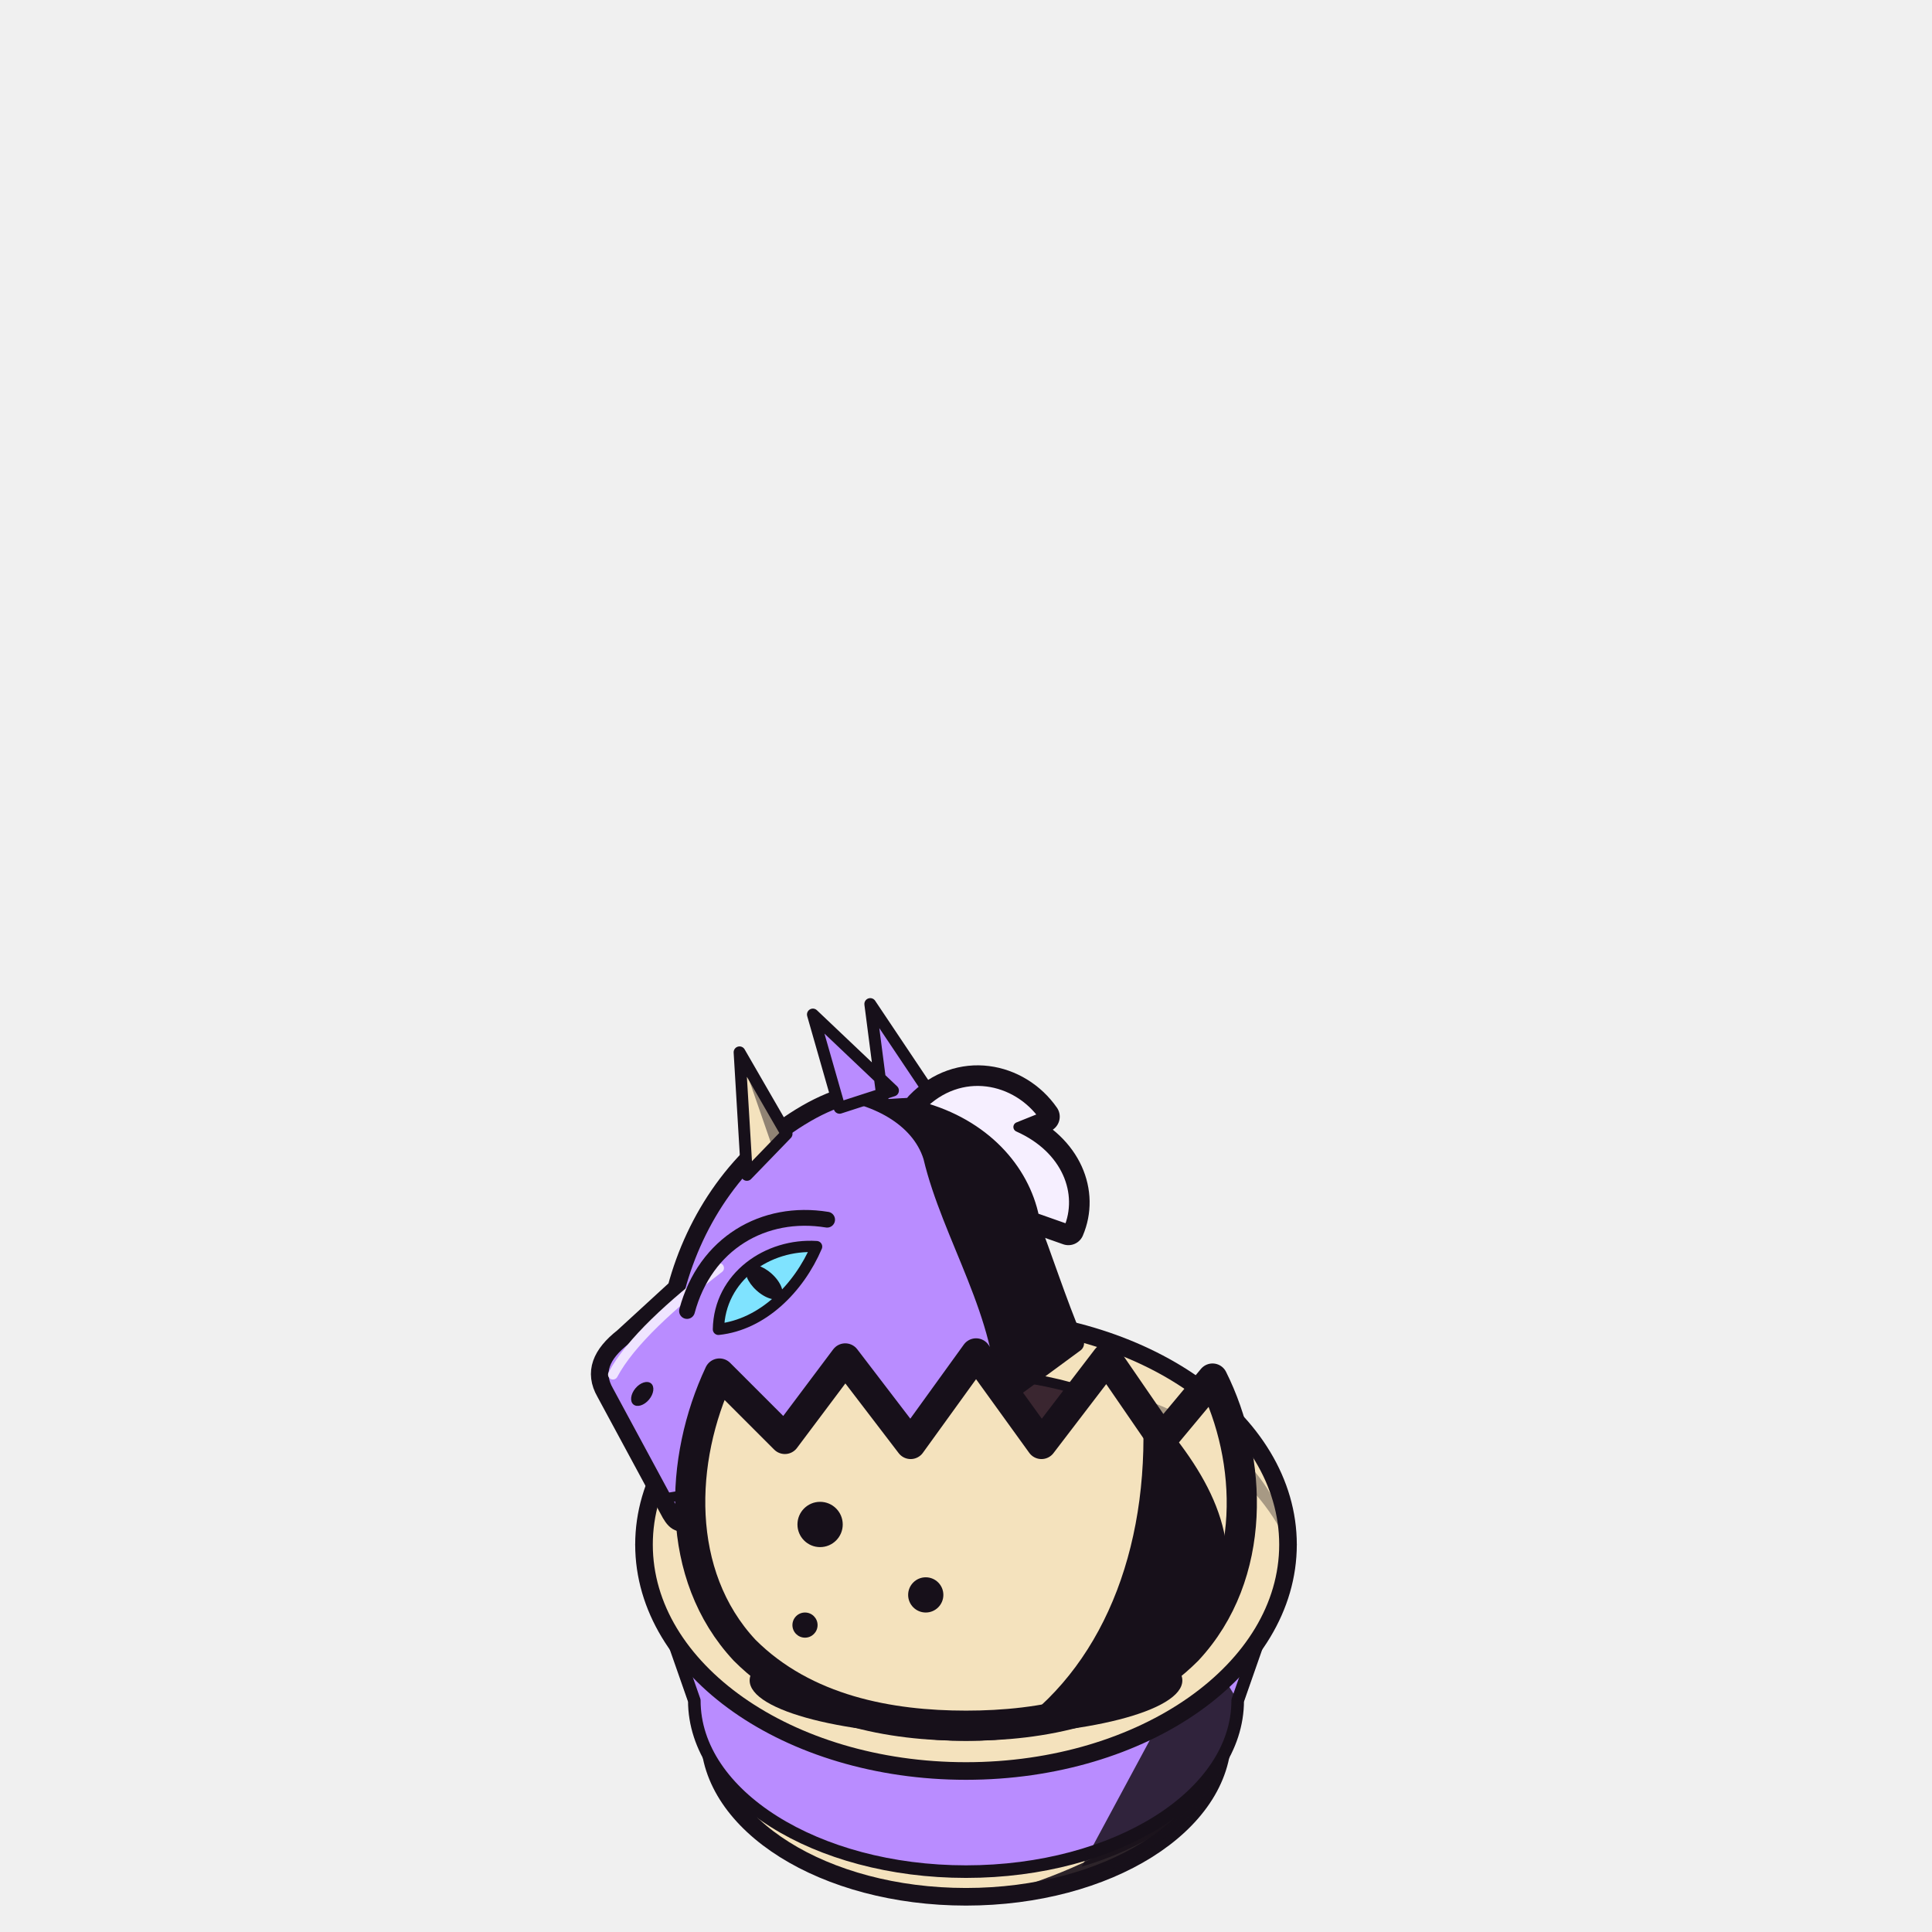
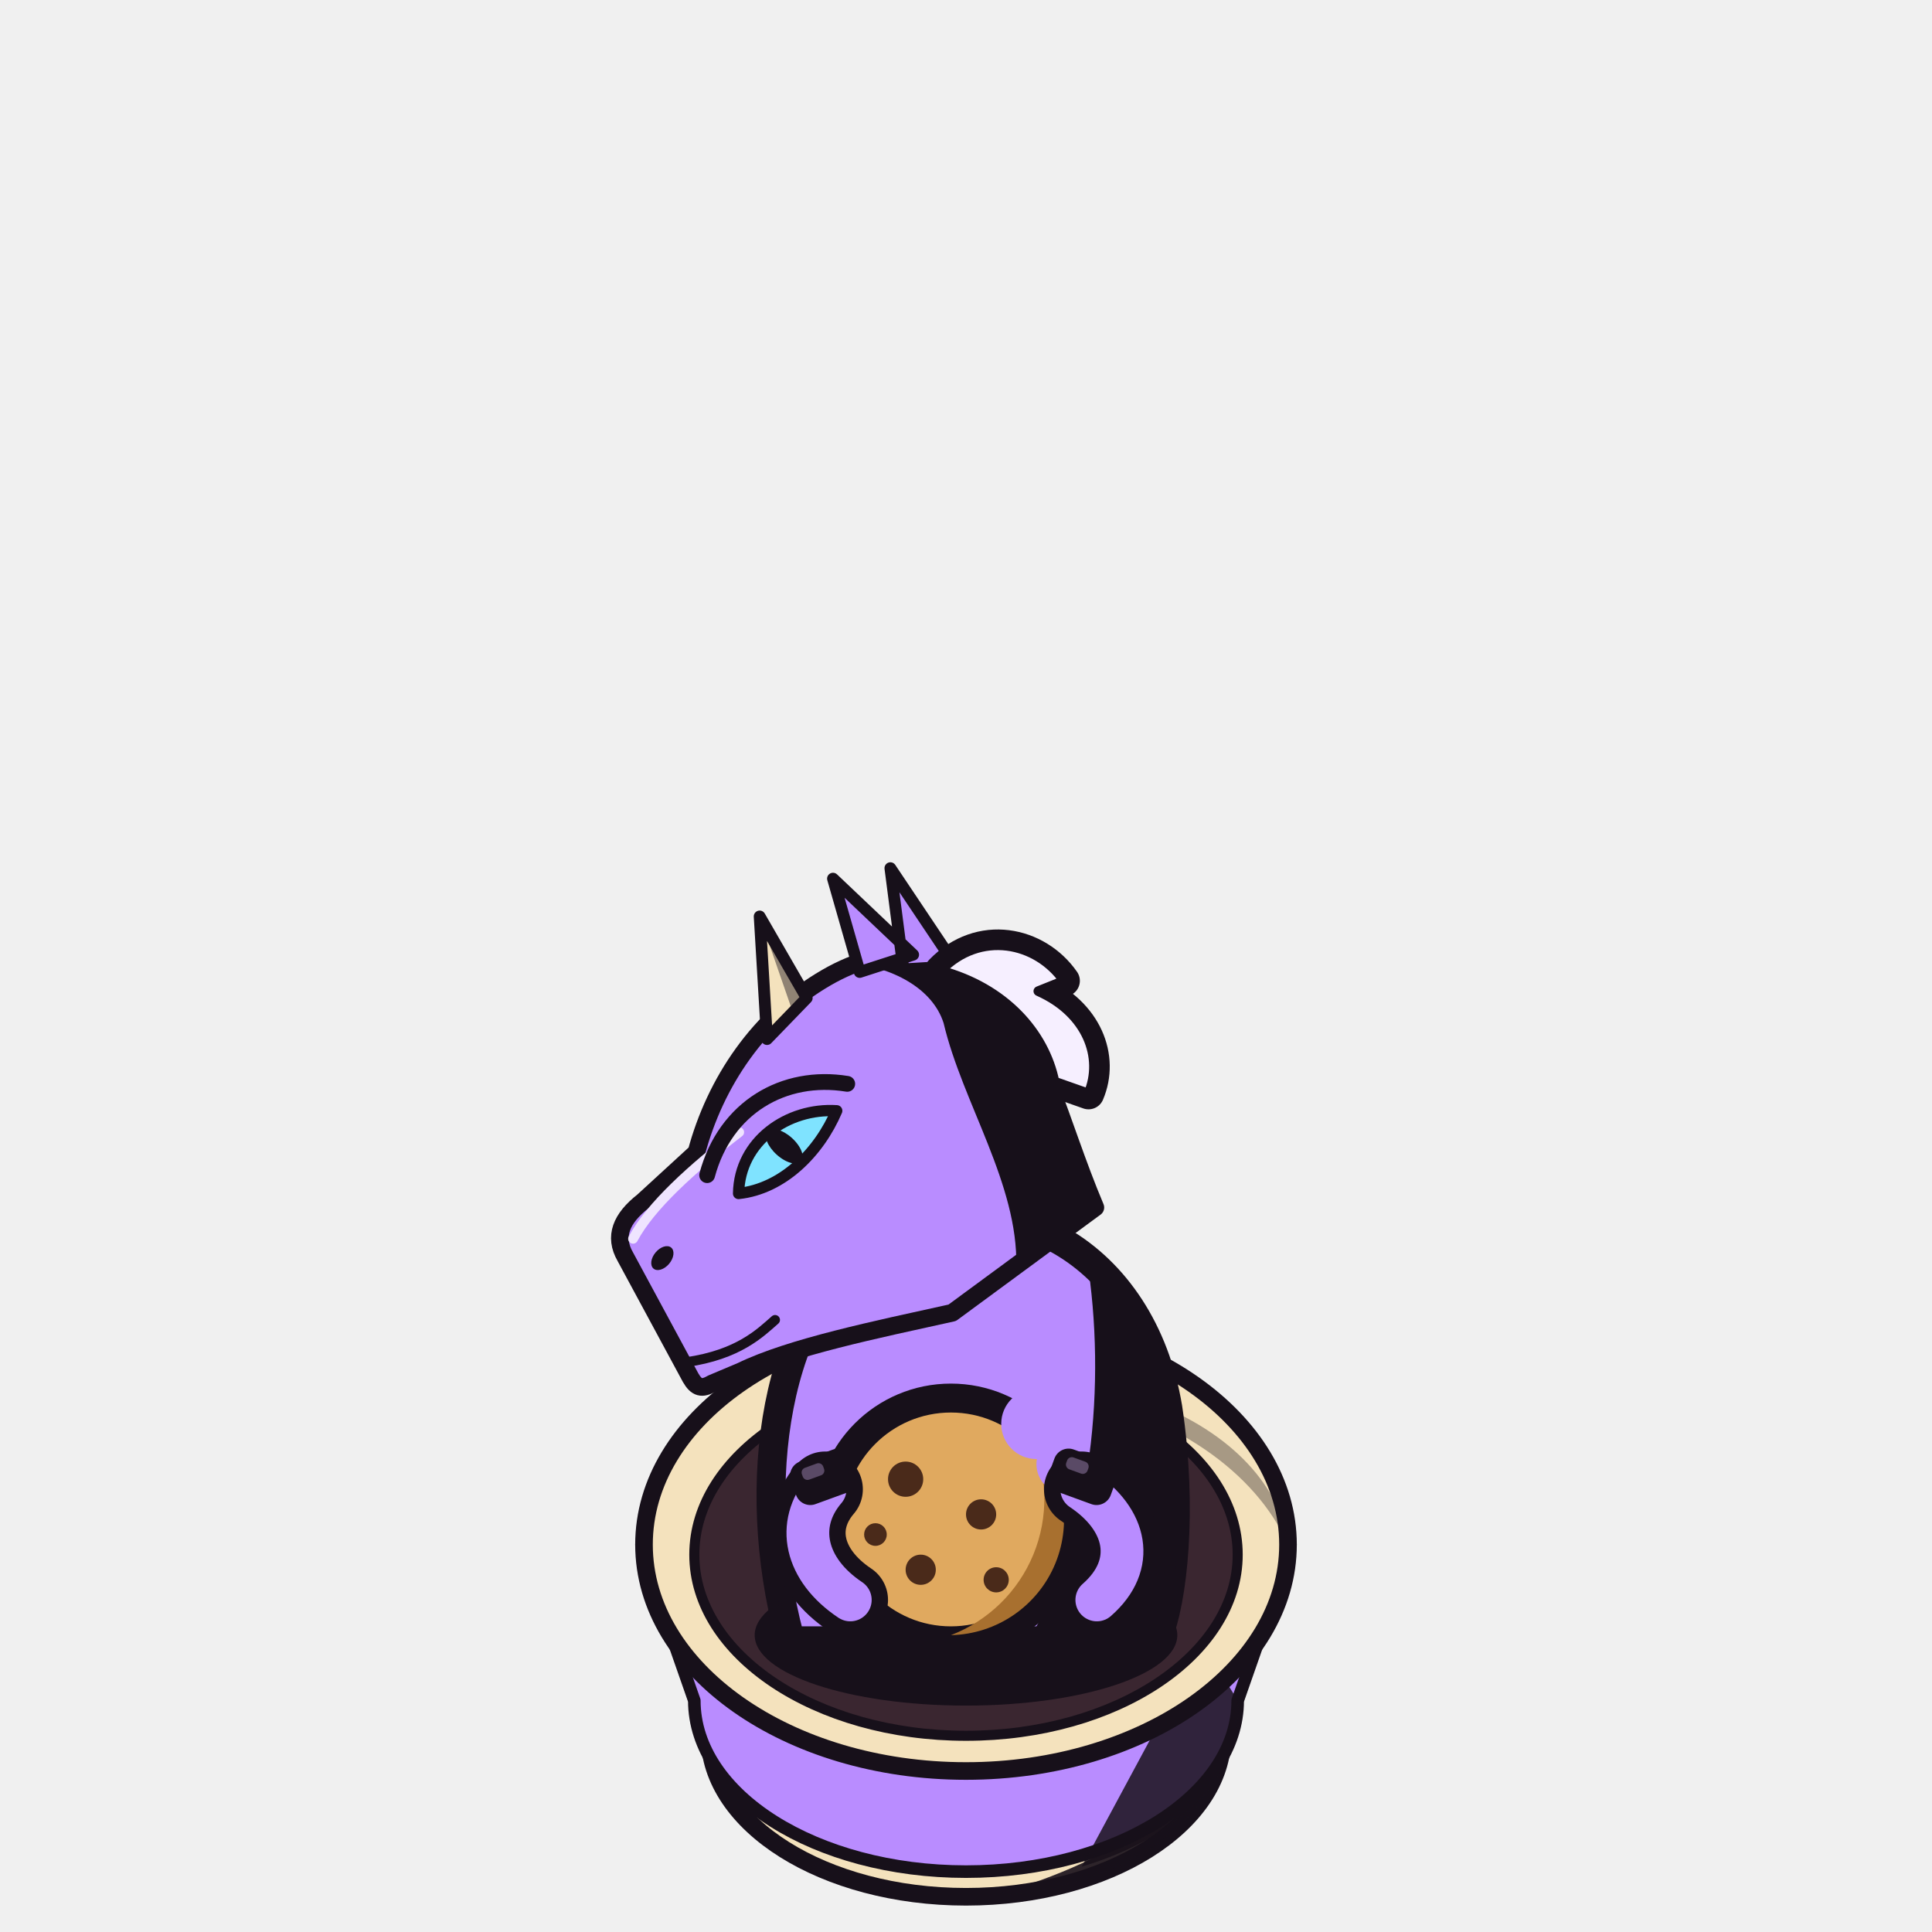
<svg xmlns="http://www.w3.org/2000/svg" viewBox="0 0 768 768" width="768" height="768">
  <path d="M256,614 L282,690 A102,64 0 0 0 486,690 L512,614 Z" fill="#f4e2bd" stroke="#17101a" stroke-width="7" stroke-linejoin="round" />
  <path d="M498,614 L486,690 A102,64 0 0 1 392,754 C440,742 478,716 486,690 Z" fill="#17101a" opacity=".9" />
  <path d="M262,636 L276,676 A108,68 0 0 0 492,676 L506,636 A128,90 0 0 1 262,636 Z" fill="#b98cff" stroke="#17101a" stroke-width="5" stroke-linejoin="round" />
  <path d="M470,640 L492,676 A108,68 0 0 1 430,742 L458,690 Z" fill="#17101a" opacity=".85" />
  <ellipse cx="384" cy="614" rx="128" ry="90" fill="#f4e2bd" stroke="#17101a" stroke-width="7" />
  <ellipse cx="384" cy="618" rx="108" ry="72" fill="#3a2630" stroke="#17101a" stroke-width="4" />
  <path d="M424,554 A128,90 0 0 1 512,614 A108,72 0 0 0 454,556 Z" fill="#17101a" opacity=".35" />
-   <ellipse cx="384" cy="668" rx="86" ry="22" fill="#17101a" />
-   <g transform="translate(104 222) scale(.78) rotate(-30 380 420)">
+   <ellipse cx="384" cy="650" rx="84" ry="28" fill="#17101a" />
+   <path d="M316,650 C300,590 310,520 350,494 C400,470 452,500 462,560 C468,600 464,636 458,650 Z" fill="none" stroke="#17101a" stroke-width="16" stroke-linejoin="round" />
+   <path d="M316,650 C300,590 310,520 350,494 C400,470 452,500 462,560 C468,600 464,636 458,650 Z" fill="#b98cff" stroke="#17101a" stroke-width="7" stroke-linejoin="round" />
+   <path d="M432,500 C456,520 466,560 464,600 C464,630 460,642 458,650 L410,650 C434,610 440,550 432,500 Z" fill="#17101a" />
+   <mask id="bite">
+     <rect width="768" height="768" fill="#fff" />
+     <circle cx="412" cy="566" r="14" fill="#000" />
+     <circle cx="424" cy="582" r="12" fill="#000" />
+   </mask>
+   <g mask="url(#bite)">
+     <circle cx="378" cy="604" r="46" fill="none" stroke="#17101a" stroke-width="16" />
+     <circle cx="378" cy="604" r="46" fill="#e0a95f" stroke="#17101a" stroke-width="7" />
+     <path d="M410,572 A46,46 0 0 1 378,650 A58,58 0 0 0 410,572 Z" fill="#a8702f" />
+     <circle cx="360" cy="588" r="7" fill="#4a2a1a" />
+     <circle cx="390" cy="602" r="6" fill="#4a2a1a" />
+     <circle cx="366" cy="624" r="6" fill="#4a2a1a" />
+     <circle cx="396" cy="628" r="5" fill="#4a2a1a" />
+     <circle cx="348" cy="610" r="4.5" fill="#4a2a1a" />
+   </g>
+   <path d="M338,636 C320,624 316,606 328,592" fill="none" stroke="#17101a" stroke-width="30" stroke-linecap="round" />
+   <path d="M338,636 C320,624 316,606 328,592" fill="none" stroke="#b98cff" stroke-width="17" stroke-linecap="round" />
+   <g transform="rotate(-20 328 588)">
+     <rect x="315" y="578" width="26" height="18" rx="6" fill="#17101a" />
+     <rect x="320" y="581" width="9" height="5" rx="2" fill="#5a4a66" />
+   </g>
+   <path d="M436,636 C452,622 448,604 430,592" fill="none" stroke="#17101a" stroke-width="30" stroke-linecap="round" />
+   <path d="M436,636 C452,622 448,604 430,592" fill="none" stroke="#b98cff" stroke-width="17" stroke-linecap="round" />
+   <g transform="rotate(20 430 588)">
+     <rect x="417" y="578" width="26" height="18" rx="6" fill="#17101a" />
+     <rect x="422" y="581" width="9" height="5" rx="2" fill="#5a4a66" />
+   </g>
+   <g transform="translate(112 168) scale(.78) rotate(-30 380 420)">
    <path d="M198,392 L200,322 C200,310 208,304 222,302 L258,294 C284,268 320,250 360,250 C396,250 424,268 430,298 C440,332 426,372 420,420 L330,430 C292,418 250,404 222,402 L206,400 C200,400 198,398 198,392 Z" fill="#b98cff" stroke="#17101a" stroke-width="9" stroke-linejoin="round" />
    <path d="M372,248 C402,248 424,266 430,296 C440,330 426,372 420,420 L370,426 C392,390 388,340 400,300 C404,282 392,262 372,248 Z" fill="#17101a" />
    <path d="M208,316 C224,306 252,300 282,296" fill="none" stroke="#efe4ff" stroke-width="5" stroke-linecap="round" />
    <g transform="translate(296 316)">
      <g transform="scale(1.15)">
        <path d="M-26,6 C-14,-14 12,-16 30,-4 C14,8 -8,14 -26,6 Z" fill="#7fe3ff" stroke="#17101a" stroke-width="5" stroke-linejoin="round" />
        <ellipse cx="2" cy="-2" rx="5" ry="10" transform="rotate(-18 2 -2)" fill="#17101a" />
        <path d="M-34,-8 C-12,-30 18,-30 40,-12" fill="none" stroke="#17101a" stroke-width="7" stroke-linecap="round" />
      </g>
    </g>
    <ellipse cx="216" cy="332" rx="7" ry="4.5" fill="#17101a" transform="rotate(-20 216 332)" />
    <path d="M200,384 C225,394 240,390 250,388" fill="none" stroke="#17101a" stroke-width="5" stroke-linecap="round" />
    <path d="M376,256 L388,208 L404,262 Z M396,266 L416,218 L420,278 Z" fill="#b98cff" stroke="#17101a" stroke-width="6" stroke-linejoin="round" />
    <path d="M318,262 L346,254 L346,206 Z" fill="#f4e2bd" stroke="#17101a" stroke-width="6" stroke-linejoin="round" />
    <path d="M336,258 L346,254 L346,206 Z" fill="#17101a" opacity=".45" />
    <path d="M412,276 C440,268 462,288 464,312 L450,310 C466,332 462,356 446,368 L434,354 C442,330 436,300 412,276 Z" fill="none" stroke="#17101a" stroke-width="16" stroke-linejoin="round" />
    <path d="M412,276 C440,268 462,288 464,312 L450,310 C466,332 462,356 446,368 L434,354 C442,330 436,300 412,276 Z" fill="#f6efff" stroke="#17101a" stroke-width="5" stroke-linejoin="round" />
  </g>
-   <path d="M286,546 L312,572 L336,540 L362,574 L388,538 L414,574 L440,540 L462,572 L482,548 C498,580 500,626 472,656 C448,680 414,686 384,686 C354,686 320,680 296,656 C268,626 270,580 286,546 Z" fill="#f4e2bd" stroke="#17101a" stroke-width="12" stroke-linejoin="round" />
-   <path d="M454,556 C476,580 494,606 486,636 C476,668 440,684 404,686 C440,660 458,612 454,556 Z" fill="#17101a" />
-   <circle cx="326" cy="606" r="9" fill="#17101a" />
-   <circle cx="368" cy="634" r="7" fill="#17101a" />
-   <circle cx="320" cy="646" r="5" fill="#17101a" />
</svg>
